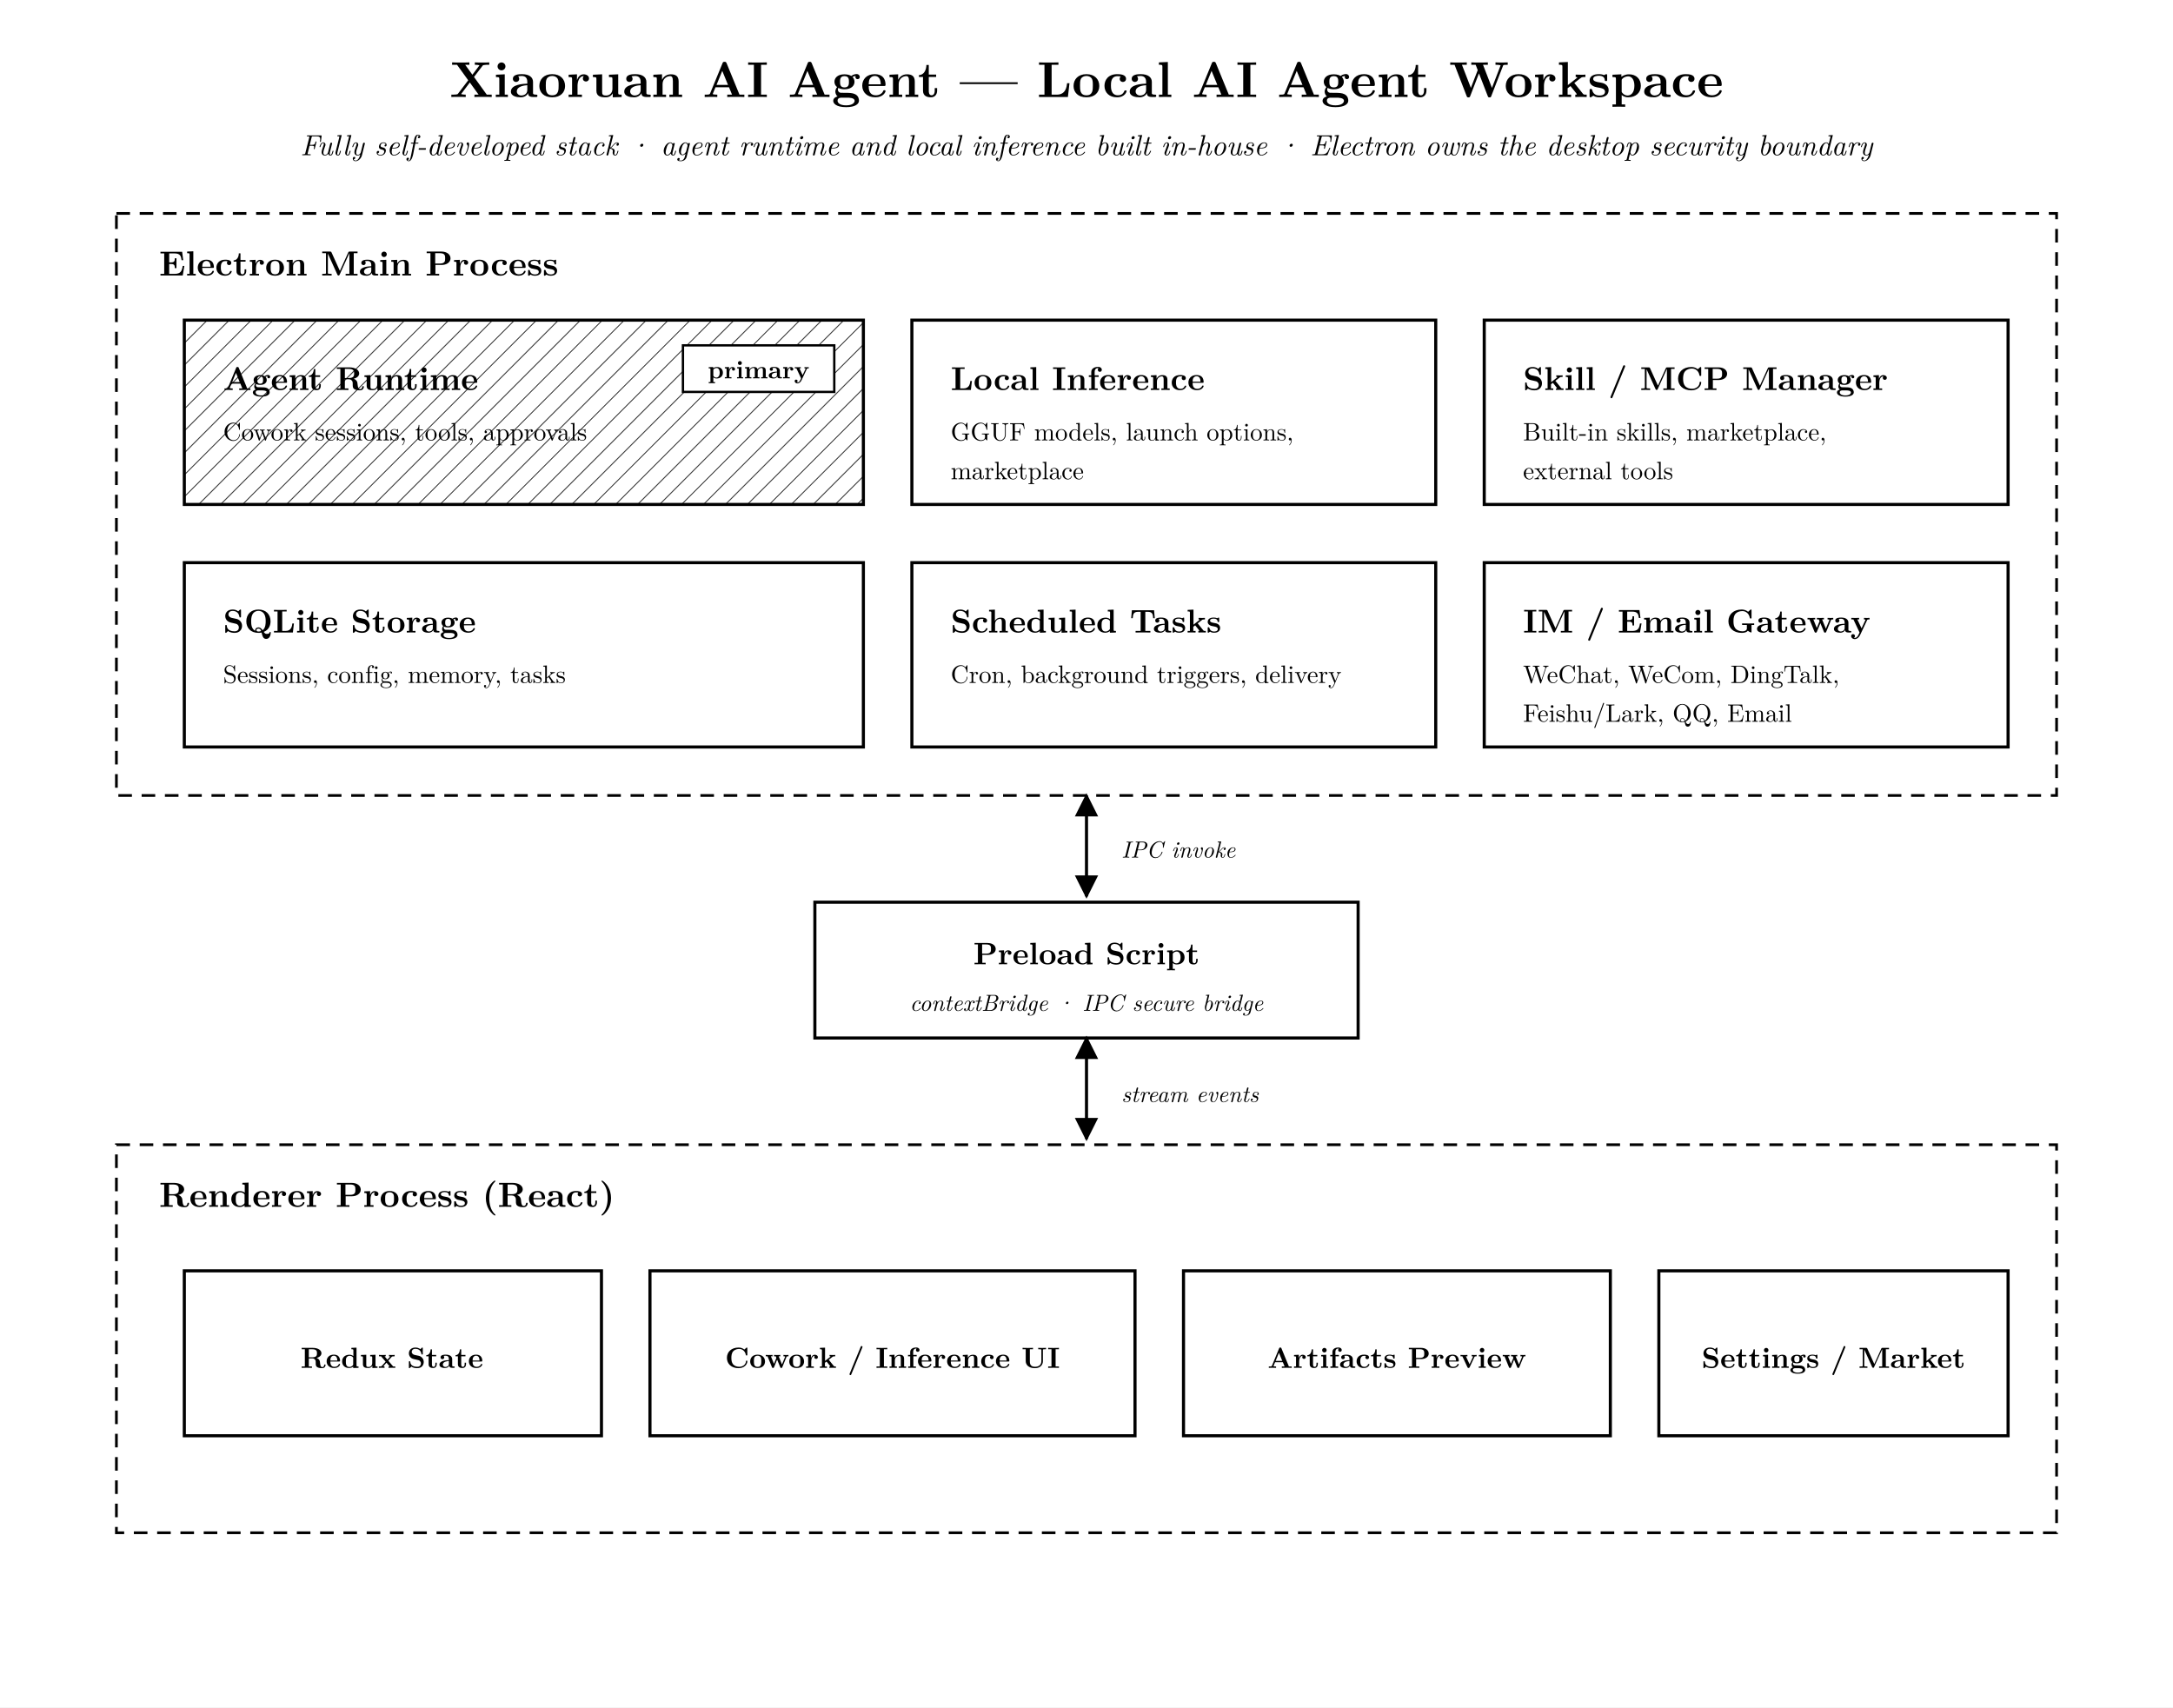
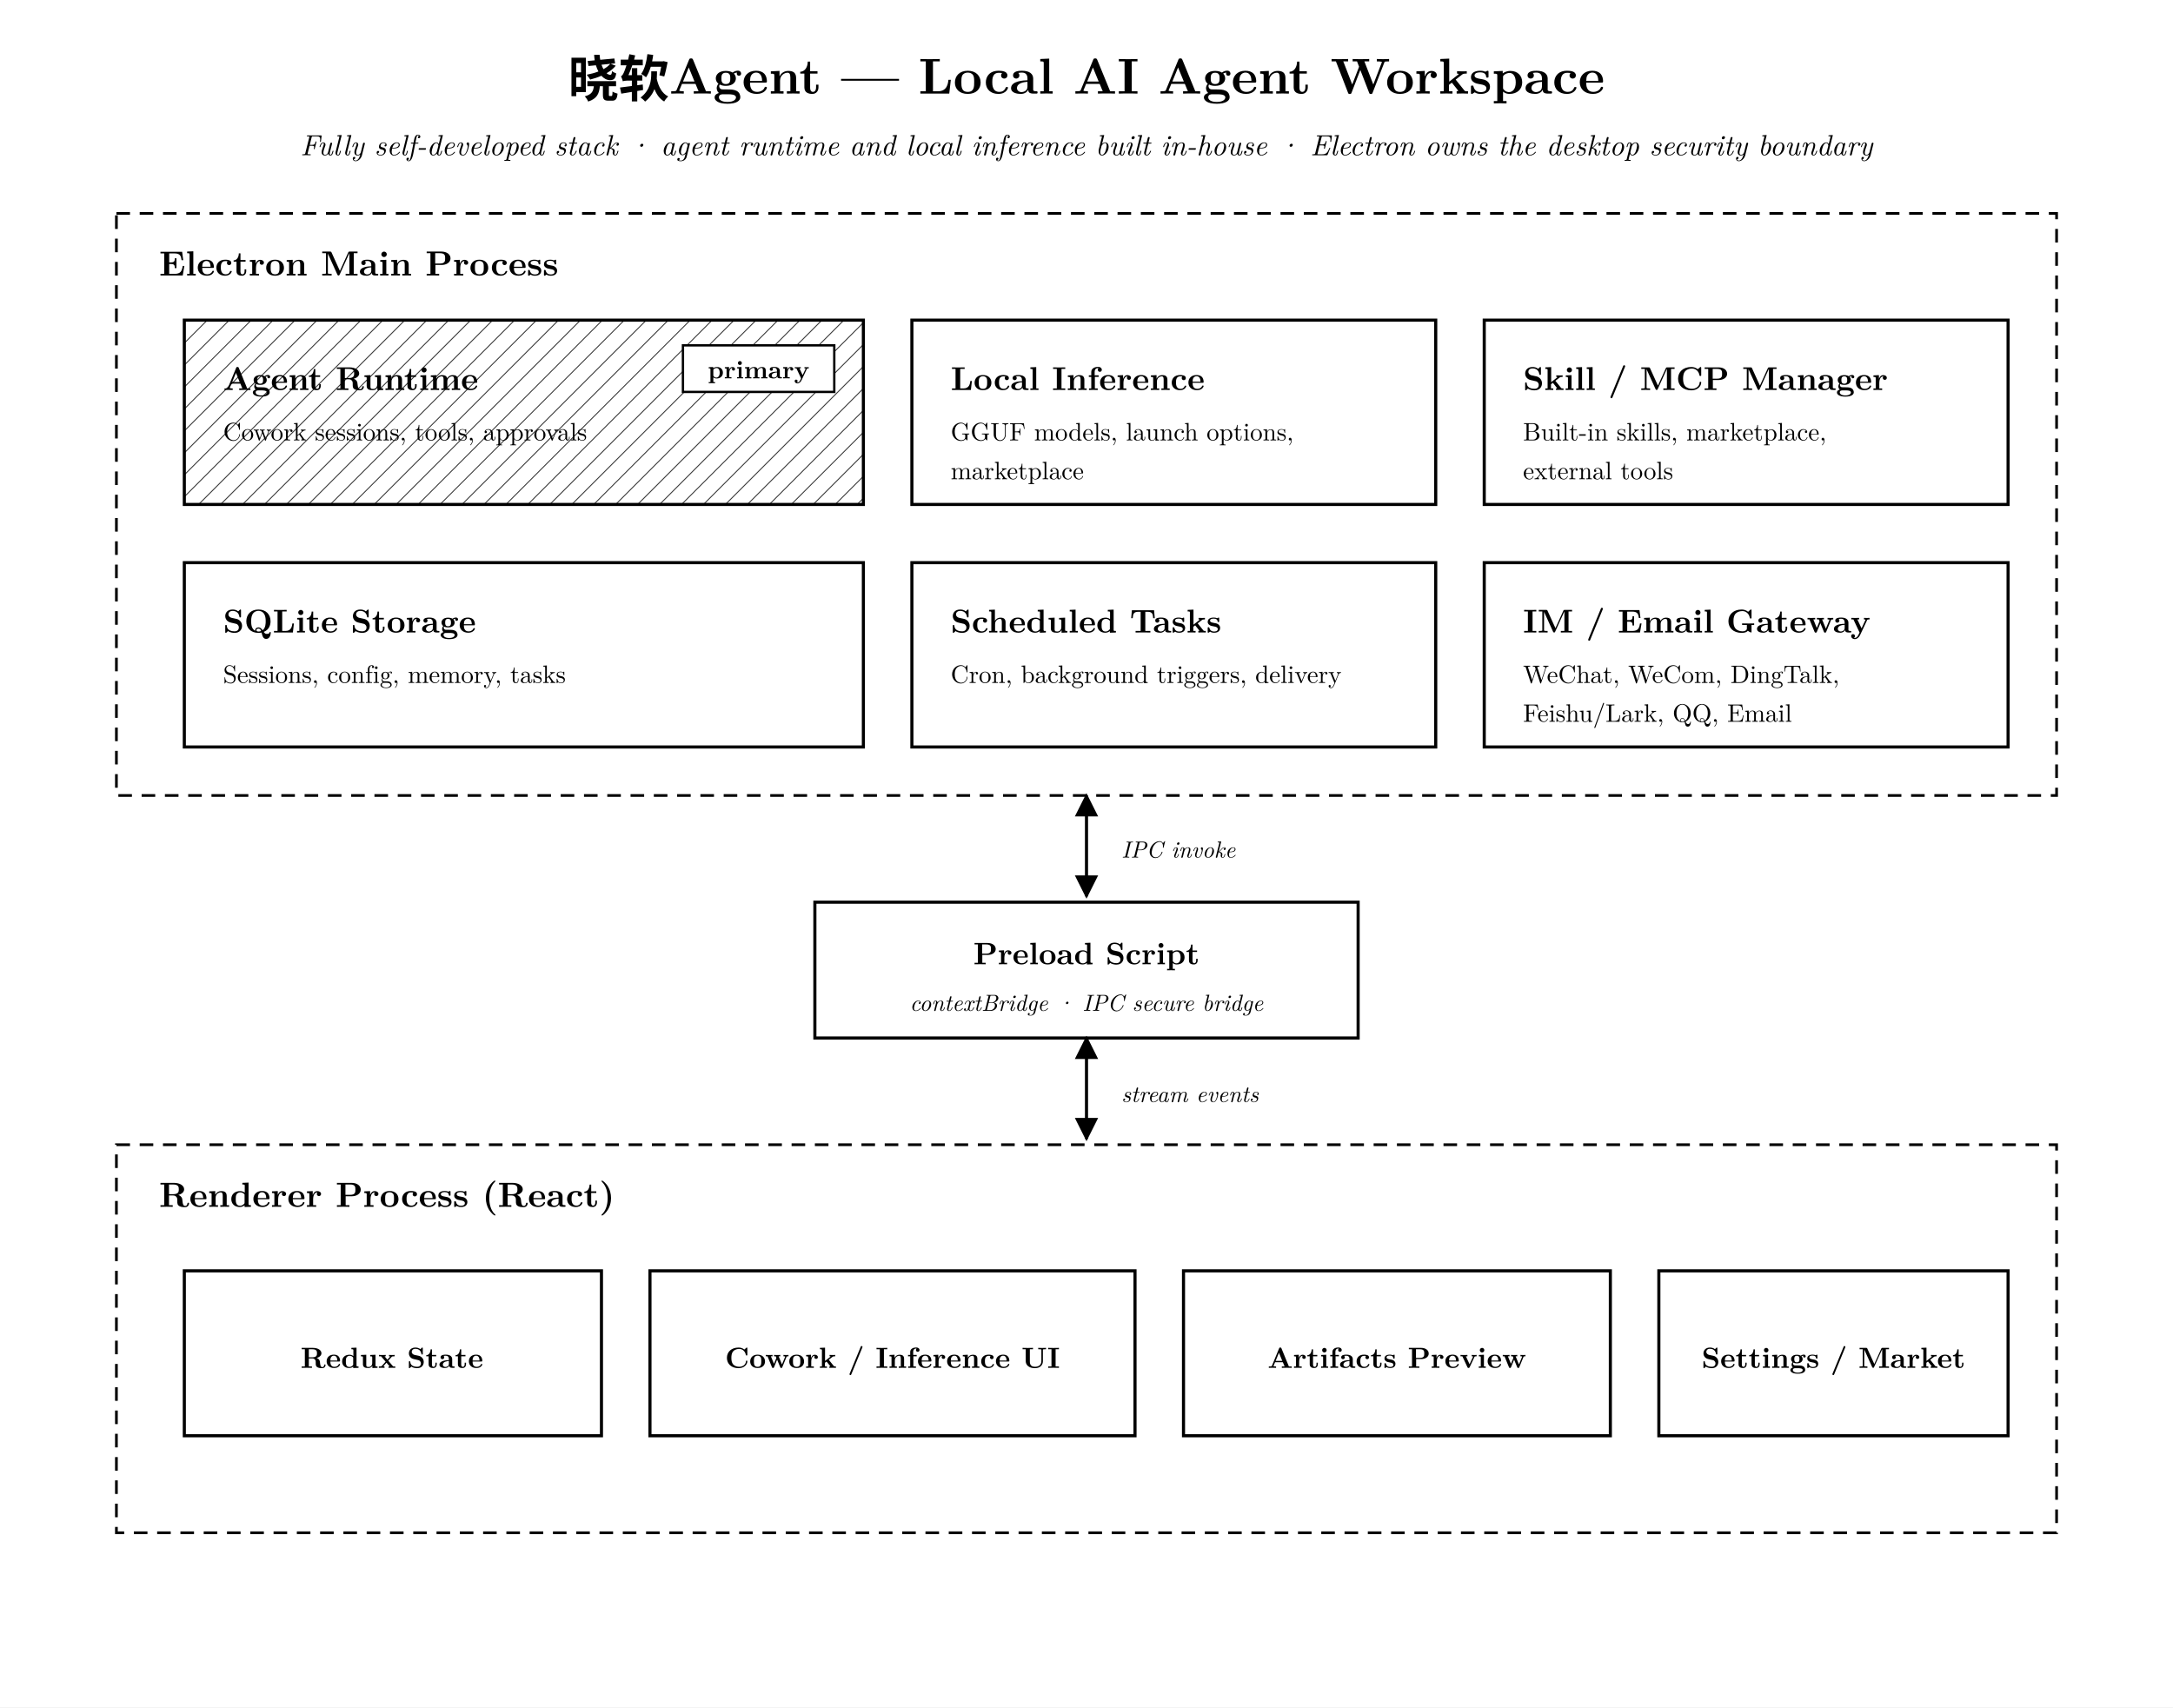
<svg xmlns="http://www.w3.org/2000/svg" width="1120" height="880" viewBox="0 0 1120 880" fill="none">
  <defs>
    <pattern id="hatch" width="8" height="8" patternTransform="rotate(45)" patternUnits="userSpaceOnUse">
      <line x1="0" y1="0" x2="0" y2="8" stroke="#000" stroke-width="0.7" />
    </pattern>
    <marker id="arr" viewBox="0 0 10 10" refX="9" refY="5" markerWidth="7.5" markerHeight="7.5" orient="auto-start-reverse">
      <path d="M0,0 L10,5 L0,10 z" fill="#000" />
    </marker>
    <style>
      text { fill: #000; font-family: 'Latin Modern Roman', 'CMU Serif', 'STIX Two Text', 'Times New Roman', serif; }
      .t0 { font-size: 26px; font-weight: 700; }
      .t1 { font-size: 15px; font-style: italic; }
      .t2 { font-size: 18px; font-weight: 700; }
      .t3 { font-size: 17px; font-weight: 700; }
      .t4 { font-size: 13px; }
      .t5 { font-size: 16px; font-weight: 700; }
      .t6 { font-size: 12px; font-style: italic; }
      .t7 { font-size: 15px; font-weight: 700; }
      .box { fill: #fff; stroke: #000; stroke-width: 1.6; }
      .grp { fill: none; stroke: #000; stroke-width: 1.4; stroke-dasharray: 7 5; }
      .ln  { stroke: #000; stroke-width: 1.6; }
    </style>
  </defs>
  <rect width="1120" height="880" fill="#fff" />
-   <text x="560" y="50" text-anchor="middle" class="t0">Xiaoruan AI Agent — Local AI Agent Workspace</text>
+   <text x="560" y="50" text-anchor="middle" class="t0">晓软Agent — Local AI Agent Workspace</text>
  <text x="560" y="80" text-anchor="middle" class="t1">Fully self-developed stack · agent runtime and local inference built in-house · Electron owns the desktop security boundary</text>
  <rect x="60" y="110" width="1000" height="300" class="grp" />
  <text x="82" y="142" class="t2">Electron Main Process</text>
  <rect x="95" y="165" width="350" height="95" fill="url(#hatch)" stroke="#000" stroke-width="1.6" />
  <text x="115" y="201" class="t3">Agent Runtime</text>
  <text x="115" y="227" class="t4">Cowork sessions, tools, approvals</text>
  <rect x="352" y="178" width="78" height="24" fill="#fff" stroke="#000" stroke-width="1.2" />
  <text x="391" y="195" text-anchor="middle" class="t4" font-weight="700">primary</text>
  <rect x="470" y="165" width="270" height="95" class="box" />
  <text x="490" y="201" class="t3">Local Inference</text>
  <text x="490" y="227" class="t4">GGUF models, launch options,</text>
  <text x="490" y="247" class="t4">marketplace</text>
  <rect x="765" y="165" width="270" height="95" class="box" />
  <text x="785" y="201" class="t3">Skill / MCP Manager</text>
  <text x="785" y="227" class="t4">Built-in skills, marketplace,</text>
  <text x="785" y="247" class="t4">external tools</text>
  <rect x="95" y="290" width="350" height="95" class="box" />
  <text x="115" y="326" class="t3">SQLite Storage</text>
  <text x="115" y="352" class="t4">Sessions, config, memory, tasks</text>
  <rect x="470" y="290" width="270" height="95" class="box" />
  <text x="490" y="326" class="t3">Scheduled Tasks</text>
  <text x="490" y="352" class="t4">Cron, background triggers, delivery</text>
  <rect x="765" y="290" width="270" height="95" class="box" />
  <text x="785" y="326" class="t3">IM / Email Gateway</text>
  <text x="785" y="352" class="t4">WeChat, WeCom, DingTalk,</text>
  <text x="785" y="372" class="t4">Feishu/Lark, QQ, Email</text>
  <line x1="560" y1="410" x2="560" y2="462" class="ln" marker-start="url(#arr)" marker-end="url(#arr)" />
  <text x="578" y="442" class="t6">IPC invoke</text>
  <rect x="420" y="465" width="280" height="70" class="box" />
  <text x="560" y="497" text-anchor="middle" class="t5">Preload Script</text>
  <text x="560" y="521" text-anchor="middle" class="t6">contextBridge · IPC secure bridge</text>
  <line x1="560" y1="535" x2="560" y2="587" class="ln" marker-start="url(#arr)" marker-end="url(#arr)" />
  <text x="578" y="568" class="t6">stream events</text>
  <rect x="60" y="590" width="1000" height="200" class="grp" />
  <text x="82" y="622" class="t2">Renderer Process (React)</text>
  <rect x="95" y="655" width="215" height="85" class="box" />
  <text x="202" y="705" text-anchor="middle" class="t7">Redux State</text>
  <rect x="335" y="655" width="250" height="85" class="box" />
  <text x="460" y="705" text-anchor="middle" class="t7">Cowork / Inference UI</text>
  <rect x="610" y="655" width="220" height="85" class="box" />
  <text x="720" y="705" text-anchor="middle" class="t7">Artifacts Preview</text>
  <rect x="855" y="655" width="180" height="85" class="box" />
  <text x="945" y="705" text-anchor="middle" class="t7">Settings / Market</text>
</svg>
